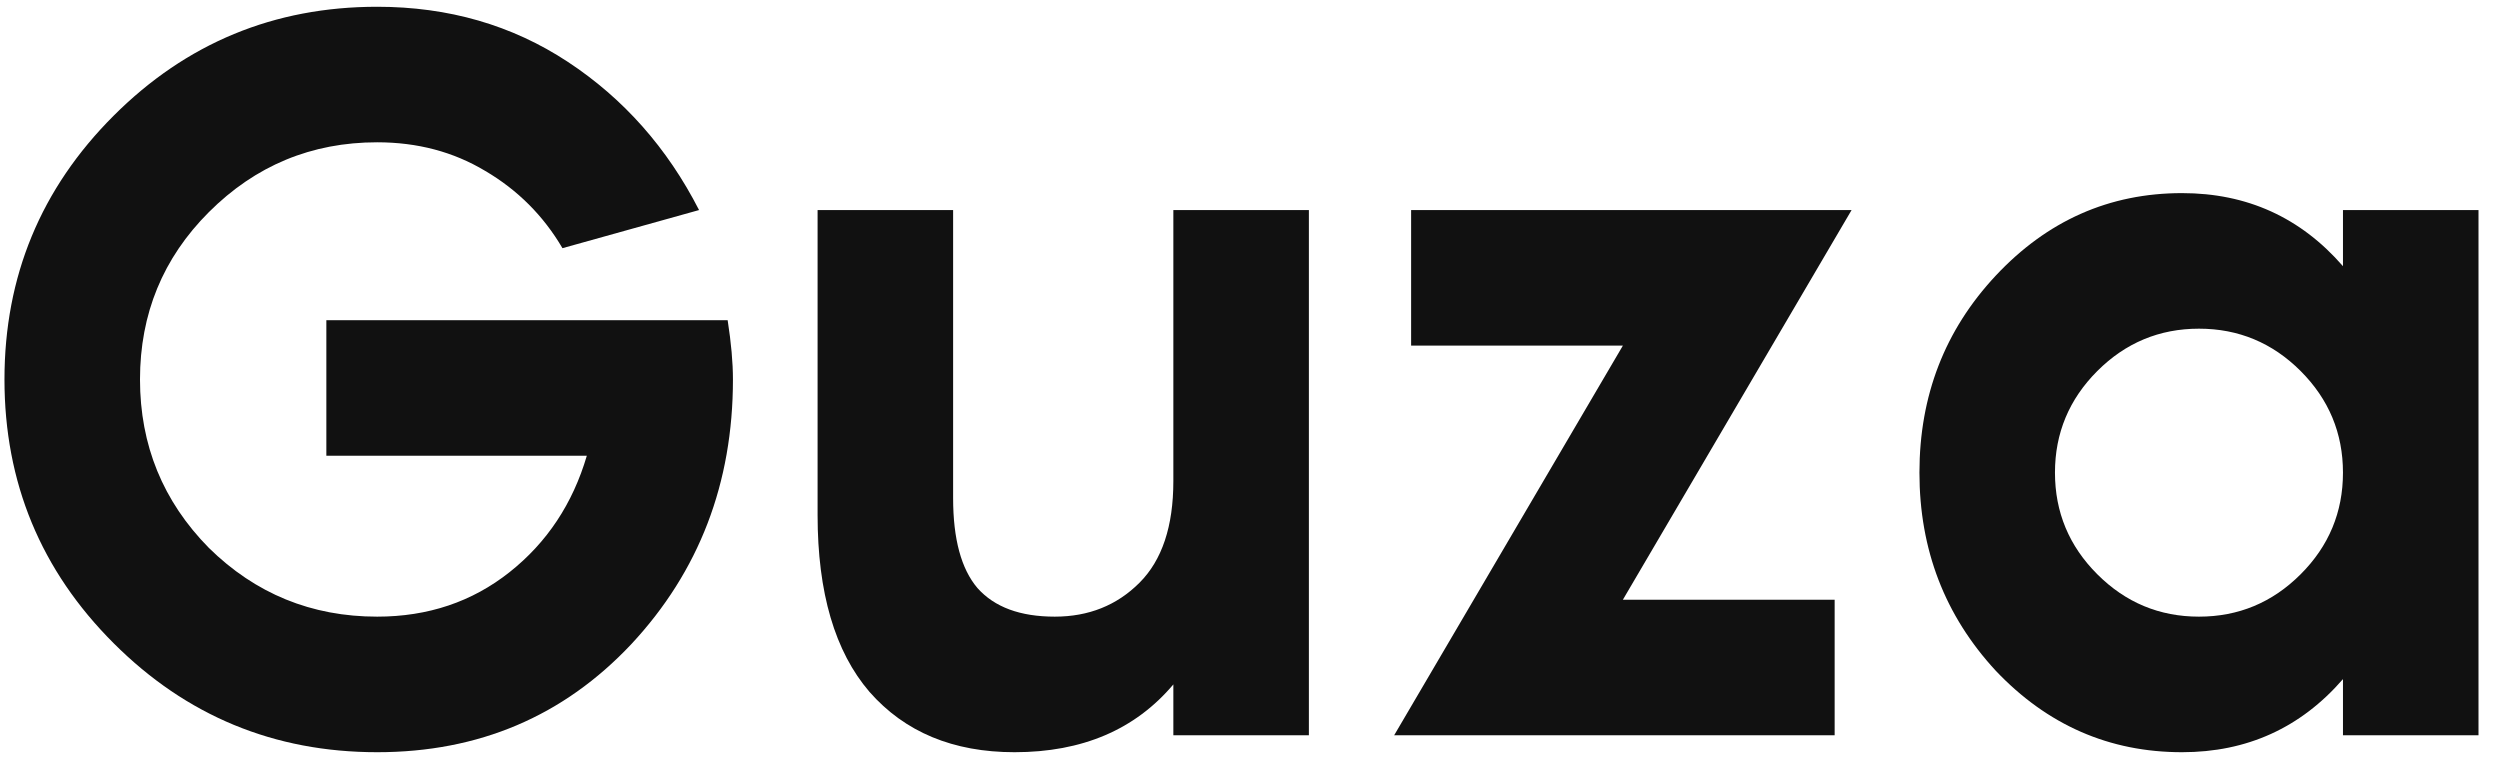
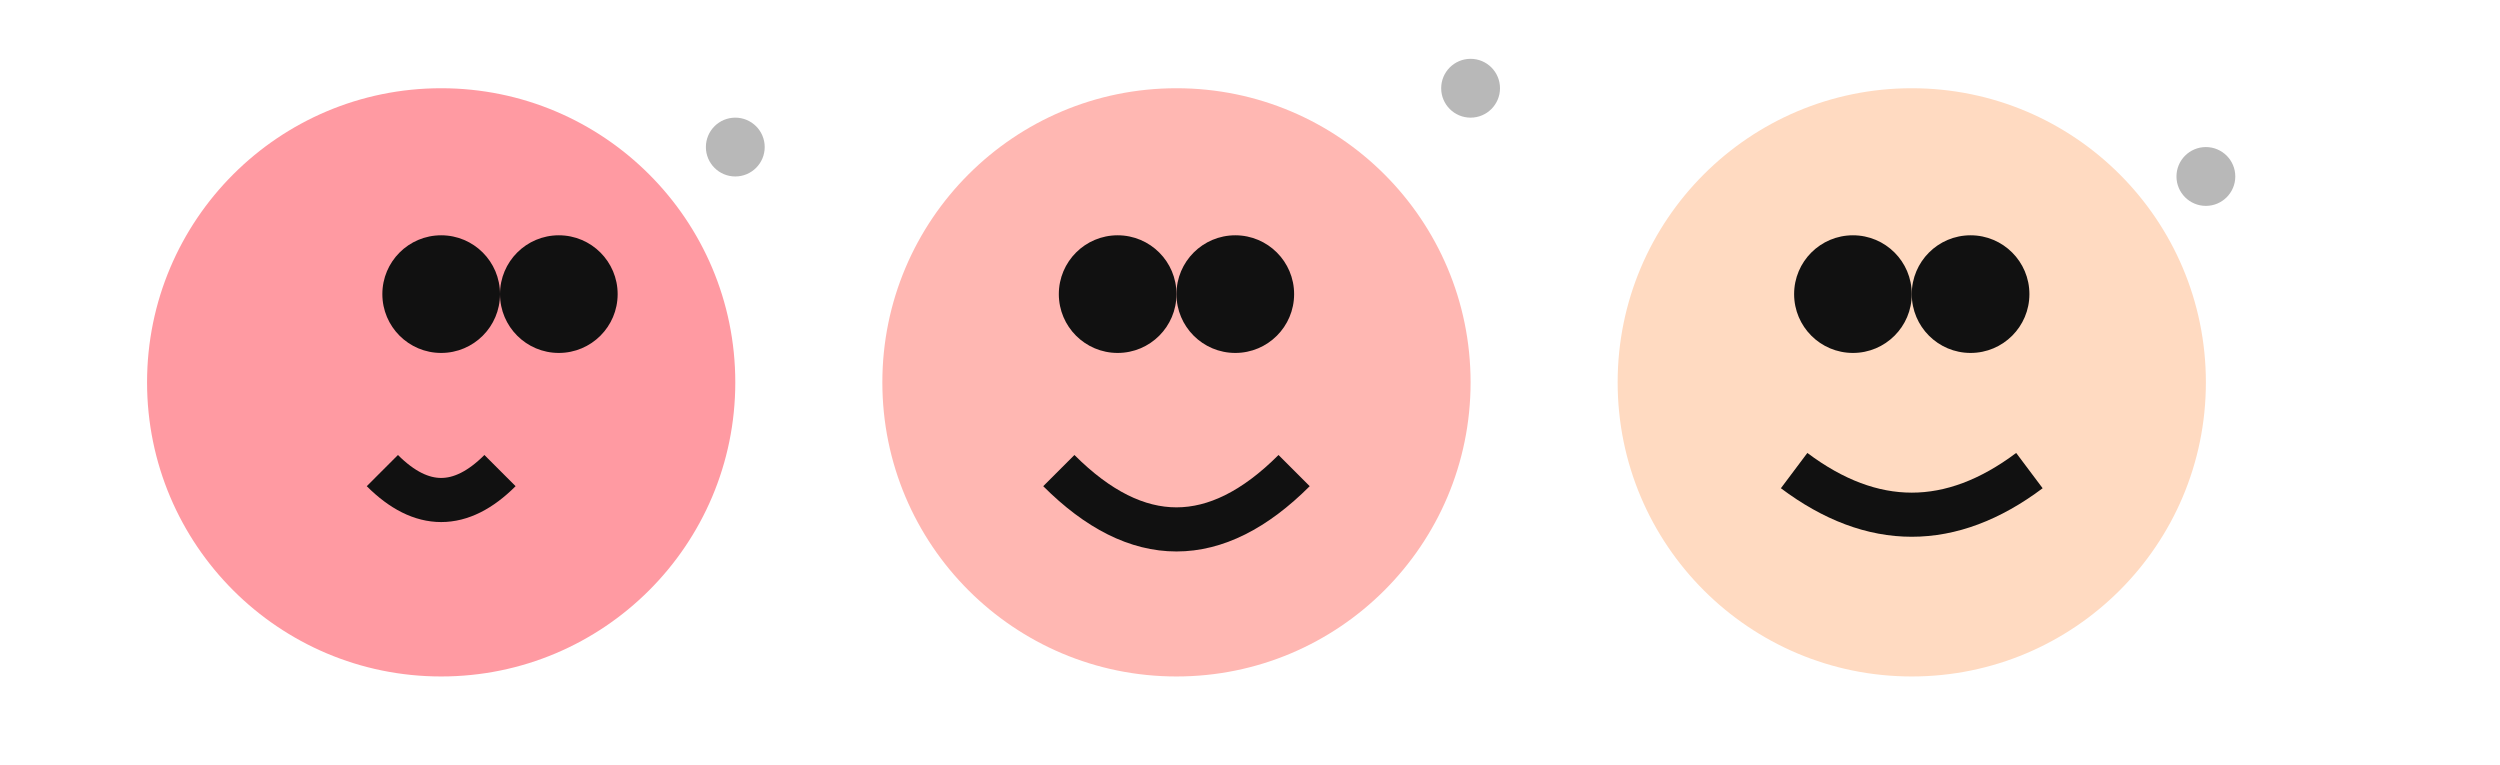
<svg xmlns="http://www.w3.org/2000/svg" width="85" height="26" viewBox="0 0 85 26" fill="none">
-   <path d="M24.74 10.886C24.86 11.655 24.92 12.326 24.92 12.902C24.92 16.43 23.768 19.43 21.464 21.902C19.16 24.351 16.28 25.575 12.824 25.575C9.32 25.575 6.332 24.338 3.86 21.866C1.388 19.395 0.152 16.407 0.152 12.902C0.152 9.398 1.388 6.41 3.86 3.938C6.332 1.466 9.32 0.23 12.824 0.23C15.248 0.23 17.408 0.854 19.304 2.102C21.2 3.35 22.688 5.03 23.768 7.142L19.124 8.438C18.476 7.334 17.6 6.458 16.496 5.81C15.416 5.162 14.192 4.838 12.824 4.838C10.592 4.838 8.684 5.63 7.1 7.214C5.54 8.774 4.76 10.671 4.76 12.902C4.76 15.134 5.54 17.043 7.1 18.627C8.684 20.186 10.592 20.966 12.824 20.966C14.552 20.966 16.052 20.462 17.324 19.454C18.596 18.447 19.472 17.127 19.952 15.495H11.096V10.886H24.74Z" fill="#111111" />
-   <path d="M34.494 25.575C32.406 25.575 30.762 24.89 29.562 23.523C28.386 22.154 27.798 20.151 27.798 17.511V7.142H32.406V16.934C32.406 18.326 32.682 19.346 33.234 19.994C33.81 20.642 34.686 20.966 35.862 20.966C37.014 20.966 37.974 20.582 38.742 19.814C39.51 19.047 39.894 17.895 39.894 16.358V7.142H44.502V24.998H39.894V23.27C38.598 24.806 36.798 25.575 34.494 25.575Z" fill="#111111" />
-   <path d="M62.378 24.998H47.402L55.178 11.751H47.978V7.142H62.954L55.178 20.39H62.378V24.998Z" fill="#111111" />
-   <path d="M79.661 7.142H84.269V24.998H79.661V23.09C78.221 24.747 76.397 25.575 74.189 25.575C71.717 25.575 69.605 24.651 67.853 22.802C66.125 20.93 65.261 18.686 65.261 16.07C65.261 13.454 66.125 11.223 67.853 9.374C69.605 7.502 71.717 6.566 74.189 6.566C76.397 6.566 78.221 7.394 79.661 9.05V7.142ZM71.309 19.526C72.269 20.486 73.421 20.966 74.765 20.966C76.109 20.966 77.261 20.486 78.221 19.526C79.181 18.567 79.661 17.415 79.661 16.07C79.661 14.726 79.181 13.575 78.221 12.614C77.261 11.655 76.109 11.175 74.765 11.175C73.421 11.175 72.269 11.655 71.309 12.614C70.349 13.575 69.869 14.726 69.869 16.07C69.869 17.415 70.349 18.567 71.309 19.526Z" fill="#111111" />
+   <circle cx="15" cy="13" r="10" fill="#FF9AA2" />
+   <circle cx="15" cy="10" r="2" fill="#111111" />
+   <circle cx="19" cy="10" r="2" fill="#111111" />
+   <path d="M13 16Q15 18 17 16" stroke="#111111" stroke-width="1.5" fill="none" />
+   <circle cx="40" cy="13" r="10" fill="#FFB7B2" />
+   <circle cx="38" cy="10" r="2" fill="#111111" />
+   <circle cx="42" cy="10" r="2" fill="#111111" />
+   <path d="M36 16Q40 20 44 16" stroke="#111111" stroke-width="1.5" fill="none" />
+   <circle cx="65" cy="13" r="10" fill="#FFDAC1" />
+   <circle cx="63" cy="10" r="2" fill="#111111" />
+   <circle cx="67" cy="10" r="2" fill="#111111" />
+   <path d="M61 16Q65 19 69 16" stroke="#111111" stroke-width="1.5" fill="none" />
+   <circle cx="25" cy="5" r="1" fill="#111111" opacity="0.3" />
+   <circle cx="50" cy="3" r="1" fill="#111111" opacity="0.3" />
+   <circle cx="75" cy="6" r="1" fill="#111111" opacity="0.3" />
</svg>
